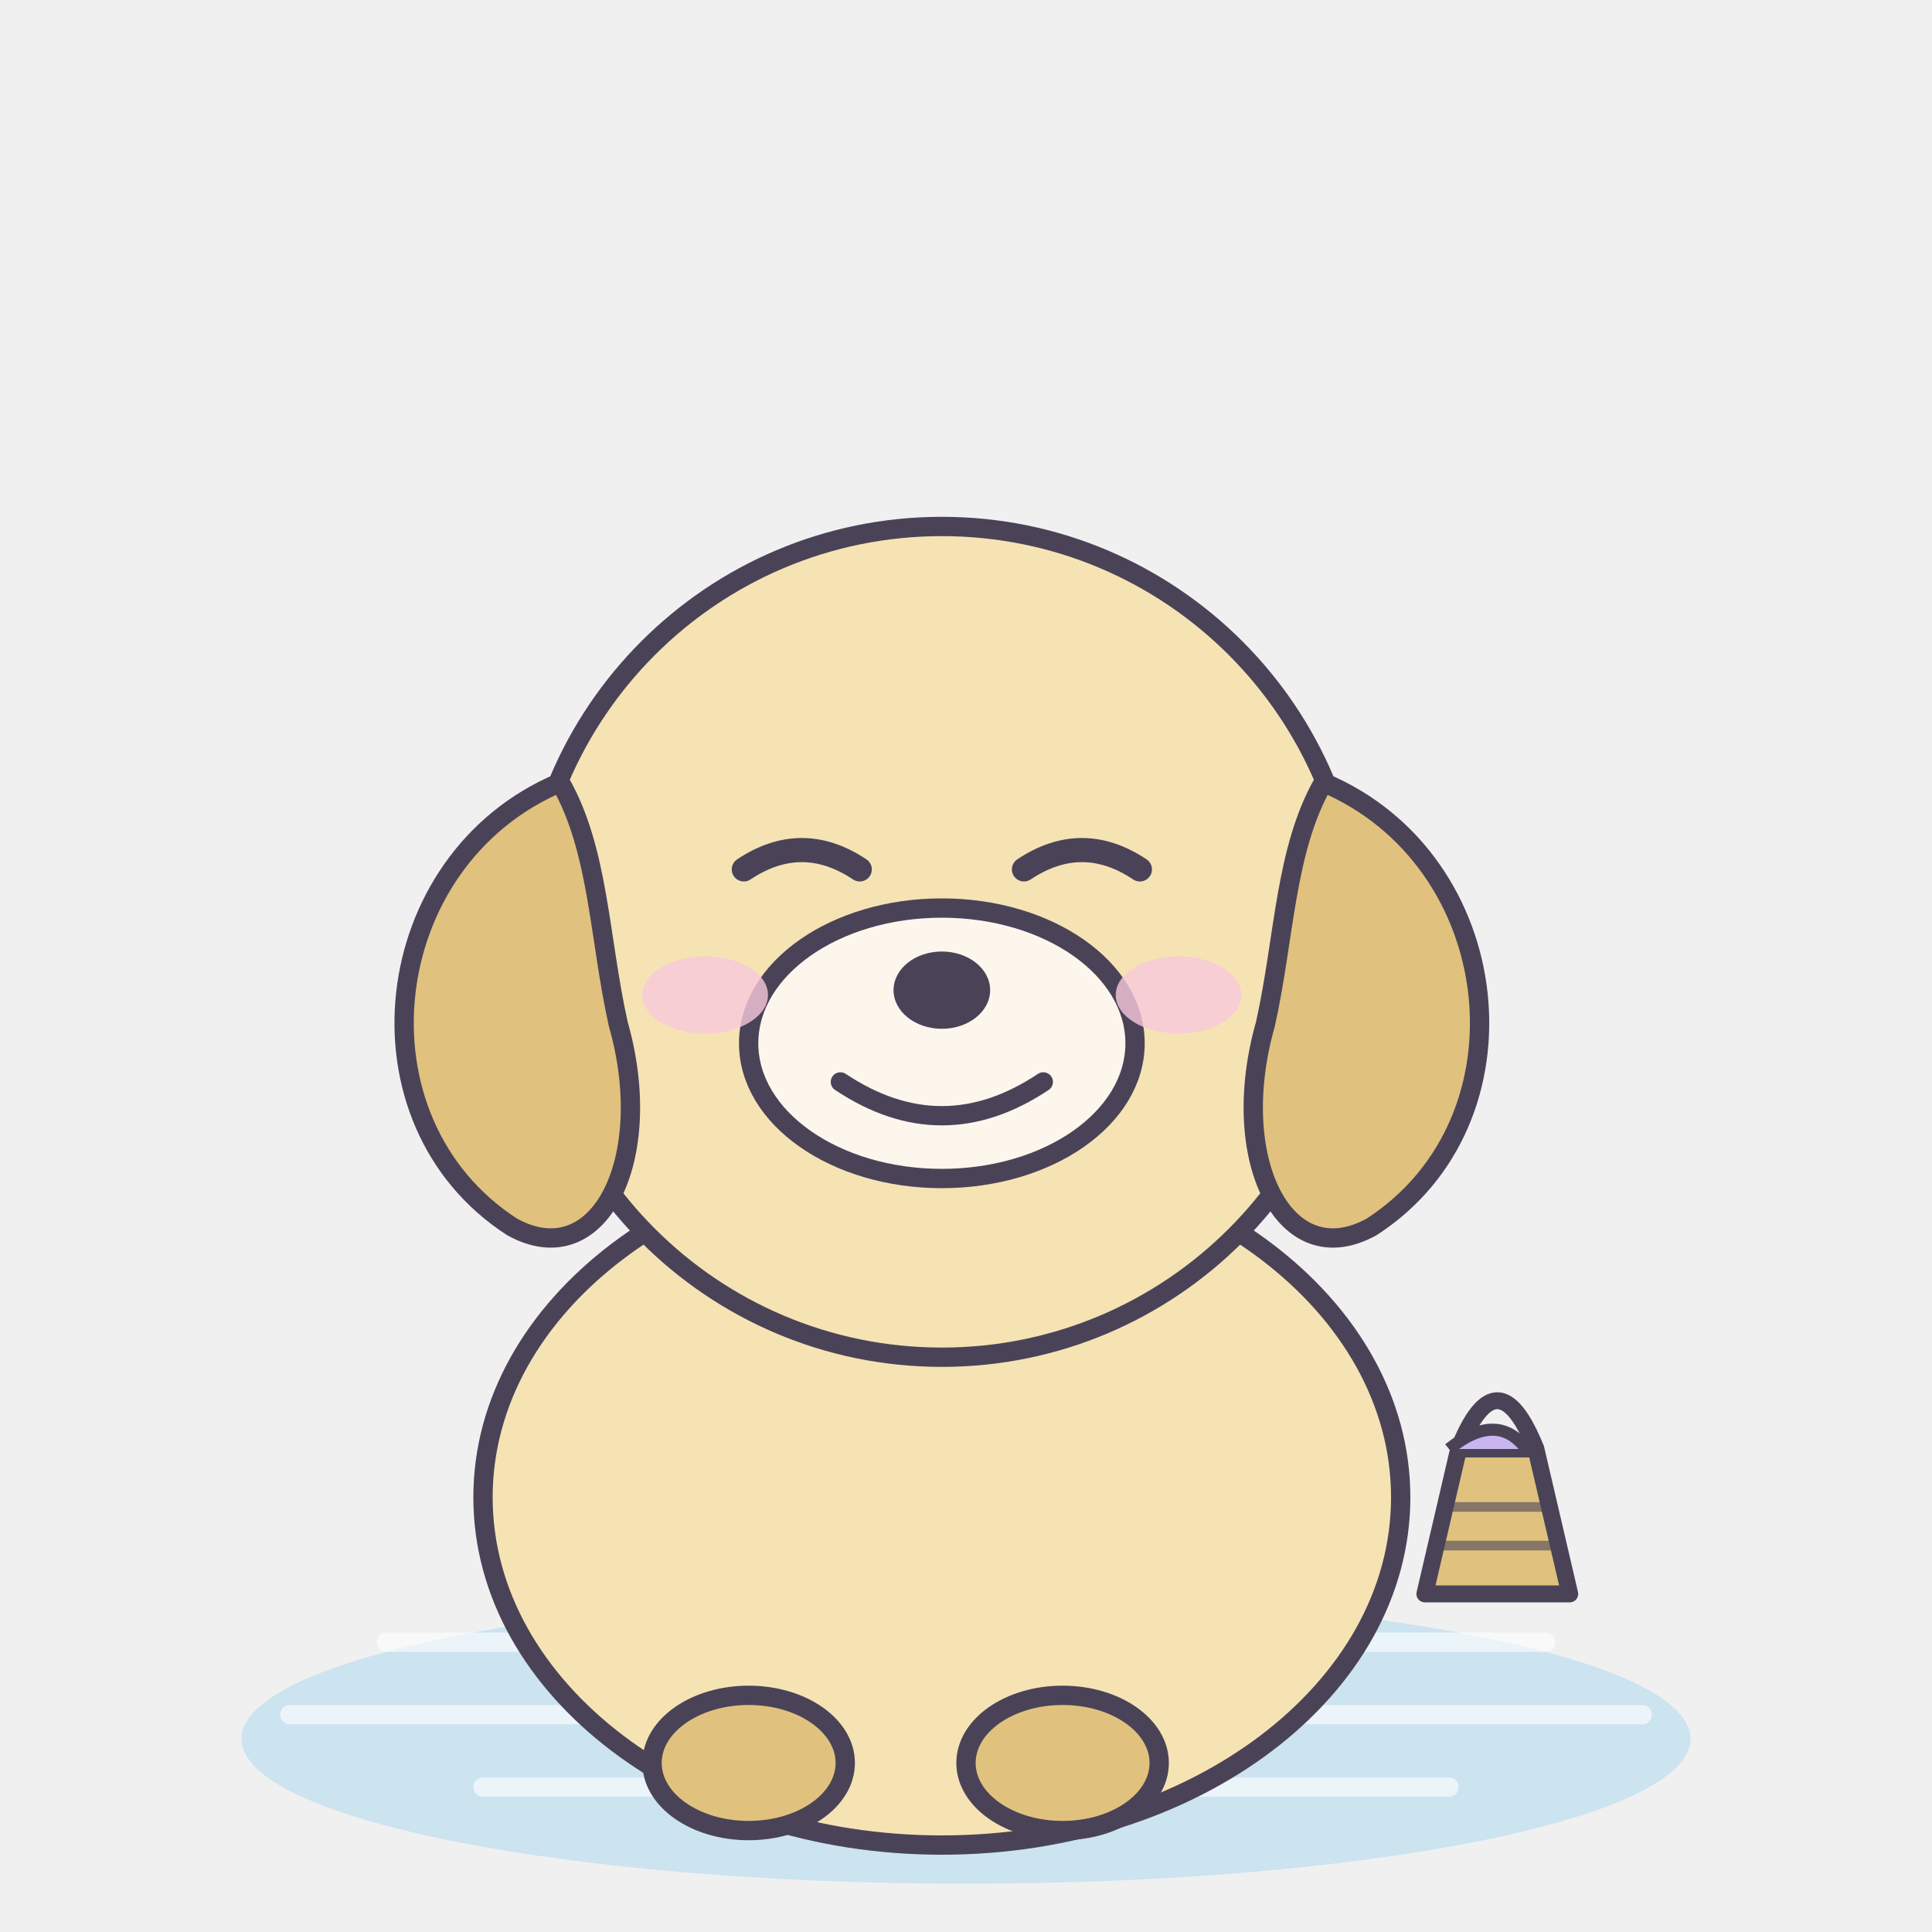
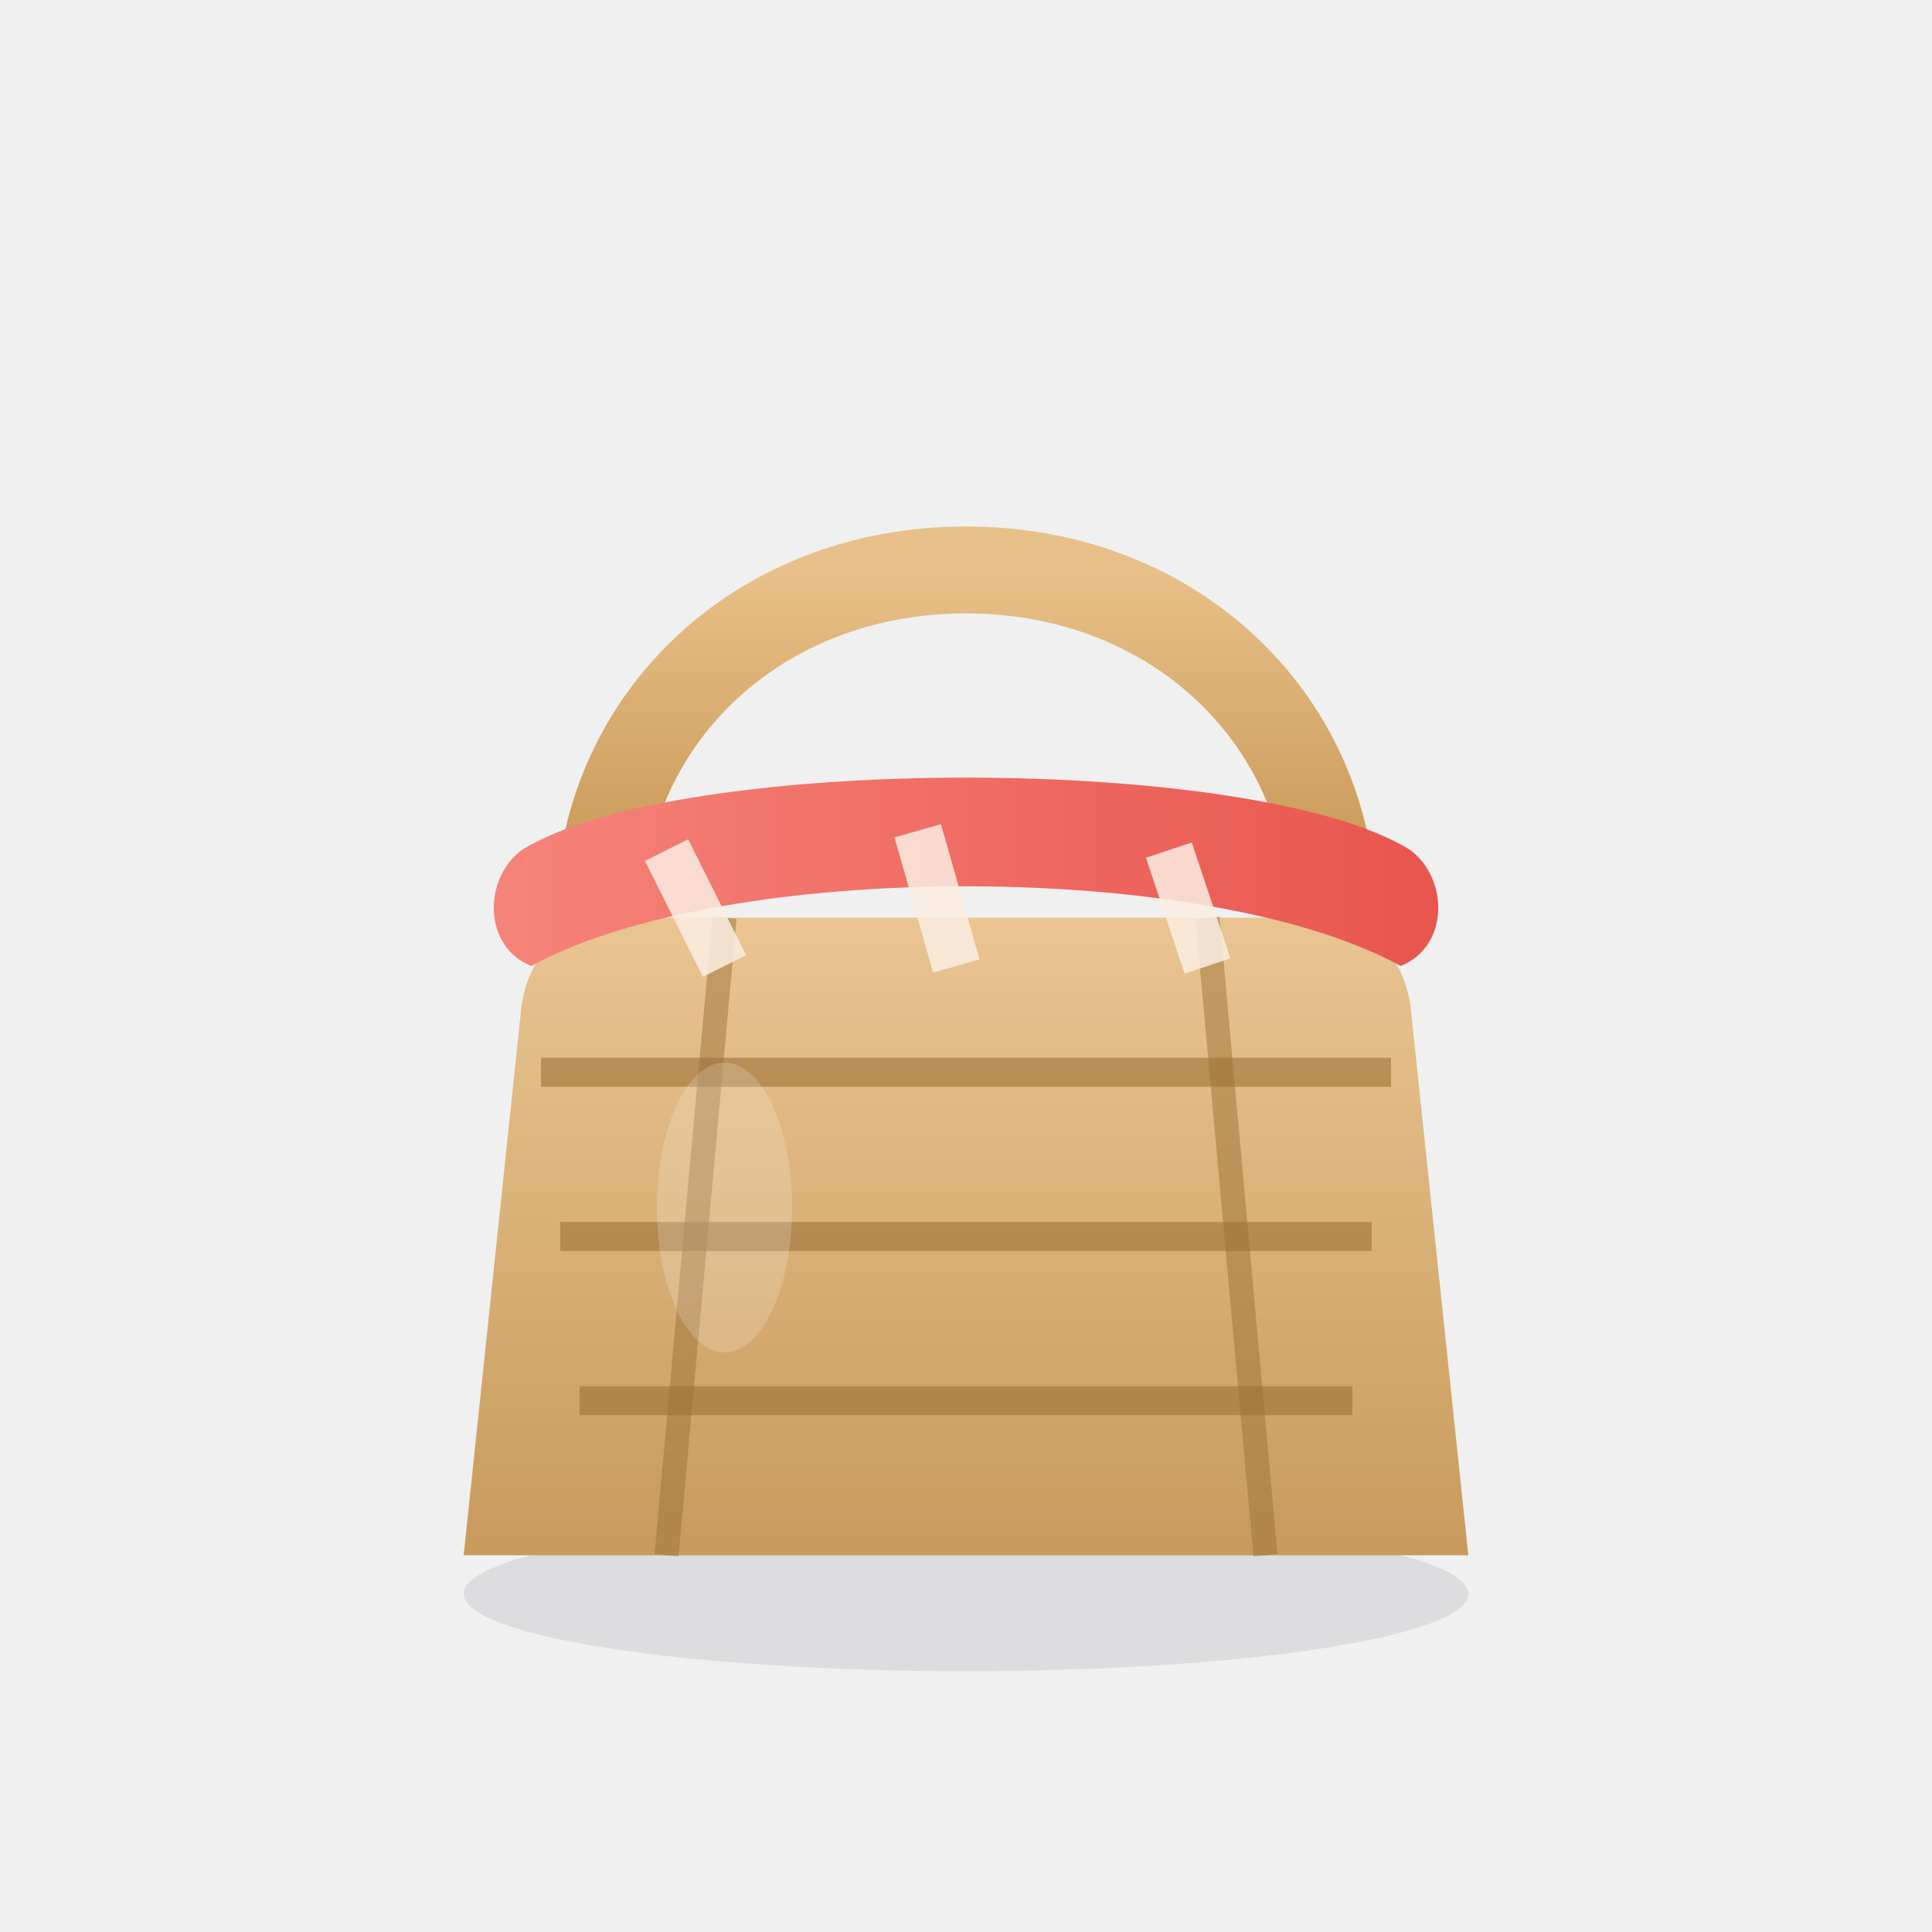
<svg xmlns="http://www.w3.org/2000/svg" viewBox="0 0 400 400" fill="none">
-   <ellipse cx="200" cy="360" rx="150" ry="30" fill="#AFD8F0" opacity="0.55" />
-   <path d="M60 355 L340 355 M80 340 L320 340 M100 370 L300 370" stroke="#FFFFFF" stroke-width="4" opacity="0.6" stroke-linecap="round" />
-   <g>
-     <path d="M295 330 L325 330 L318 300 L302 300 Z" fill="#E0C27E" stroke="#4A4358" stroke-width="3.5" stroke-linejoin="round" />
-     <path d="M302 300 Q310 280 318 300" stroke="#4A4358" stroke-width="3.5" fill="none" />
-     <path d="M298 312 L322 312 M298 320 L322 320" stroke="#4A4358" stroke-width="2" opacity="0.6" />
-     <path d="M300 300 Q310 292 316 300" fill="#C9B6F0" stroke="#4A4358" stroke-width="2.5" />
-   </g>
-   <ellipse cx="195" cy="310" rx="95" ry="72" fill="#F6E3B4" stroke="#4A4358" stroke-width="4" />
-   <ellipse cx="155" cy="365" rx="20" ry="14" fill="#E0C27E" stroke="#4A4358" stroke-width="4" />
-   <ellipse cx="220" cy="365" rx="20" ry="14" fill="#E0C27E" stroke="#4A4358" stroke-width="4" />
-   <path d="M158 250 Q195 272 232 250" stroke="#AFD8F0" stroke-width="14" stroke-linecap="round" fill="none" />
-   <circle cx="195" cy="195" r="86" fill="#F6E3B4" stroke="#4A4358" stroke-width="4" />
-   <path d="M116 162 C 78 178, 72 232, 106 254 C 124 264, 136 240, 128 212 C 124 194, 124 176, 116 162 Z" fill="#E0C27E" stroke="#4A4358" stroke-width="4" />
-   <path d="M274 162 C 312 178, 318 232, 284 254 C 266 264, 254 240, 262 212 C 266 194, 266 176, 274 162 Z" fill="#E0C27E" stroke="#4A4358" stroke-width="4" />
-   <ellipse cx="195" cy="216" rx="40" ry="28" fill="#FCF6EC" stroke="#4A4358" stroke-width="4" />
-   <ellipse cx="195" cy="205" rx="10" ry="8" fill="#4A4358" />
-   <path d="M174 224 Q195 238 216 224" stroke="#4A4358" stroke-width="4" stroke-linecap="round" fill="none" />
-   <path d="M154 180 Q166 172 178 180" stroke="#4A4358" stroke-width="5" stroke-linecap="round" fill="none" />
-   <path d="M212 180 Q224 172 236 180" stroke="#4A4358" stroke-width="5" stroke-linecap="round" fill="none" />
-   <ellipse cx="146" cy="206" rx="13" ry="8" fill="#F8C9DC" opacity="0.8" />
-   <ellipse cx="244" cy="206" rx="13" ry="8" fill="#F8C9DC" opacity="0.8" />
+   <defs>
+     <linearGradient id="basketBody" x1="0%" y1="0%" x2="0%" y2="100%">
+       <stop offset="0%" stop-color="#E8C089" />
+       <stop offset="100%" stop-color="#C4924E" />
+     </linearGradient>
+     <linearGradient id="clothGrad" x1="0%" y1="0%" x2="100%" y2="0%">
+       <stop offset="0%" stop-color="#F6837A" />
+       <stop offset="100%" stop-color="#E8564E" />
+     </linearGradient>
+   </defs>
+   <ellipse cx="200" cy="330" rx="104" ry="16" fill="#4A4358" opacity="0.12" />
+   <path d="M124 190 C 124 150, 156 118, 200 118 C 244 118, 276 150, 276 190" stroke="url(#basketBody)" stroke-width="18" stroke-linecap="round" fill="none" />
+   <path d="M96 322 L108 208 C 110 196, 118 190, 130 190 L270 190 C 282 190, 290 196, 292 208 L304 322 Z" fill="url(#basketBody)" />
+   <path d="M96 322 L108 208 C 110 196, 118 190, 130 190 L270 190 C 282 190, 290 196, 292 208 L304 322 Z" fill="#FFFFFF" opacity="0.08" />
+   <path d="M112 222 L288 222" stroke="#9C7238" stroke-width="6" opacity="0.6" />
+   <path d="M116 256 L284 256" stroke="#9C7238" stroke-width="6" opacity="0.6" />
+   <path d="M120 290 L280 290" stroke="#9C7238" stroke-width="6" opacity="0.6" />
+   <path d="M150 190 L138 322" stroke="#9C7238" stroke-width="5" opacity="0.5" />
+   <path d="M250 190 L262 322" stroke="#9C7238" stroke-width="5" opacity="0.5" />
+   <path d="M108 176 C 140 156, 260 156, 292 176 C 300 182, 300 196, 290 200 C 250 178, 150 178, 110 200 C 100 196, 100 182, 108 176 Z" fill="url(#clothGrad)" />
+   <path d="M138 176 L150 200" stroke="#FBEDE2" stroke-width="10" opacity="0.85" />
+   <path d="M190 172 L198 200" stroke="#FBEDE2" stroke-width="10" opacity="0.85" />
+   <path d="M242 176 L250 200" stroke="#FBEDE2" stroke-width="10" opacity="0.85" />
+   <ellipse cx="150" cy="250" rx="14" ry="30" fill="#FFFFFF" opacity="0.18" />
</svg>
